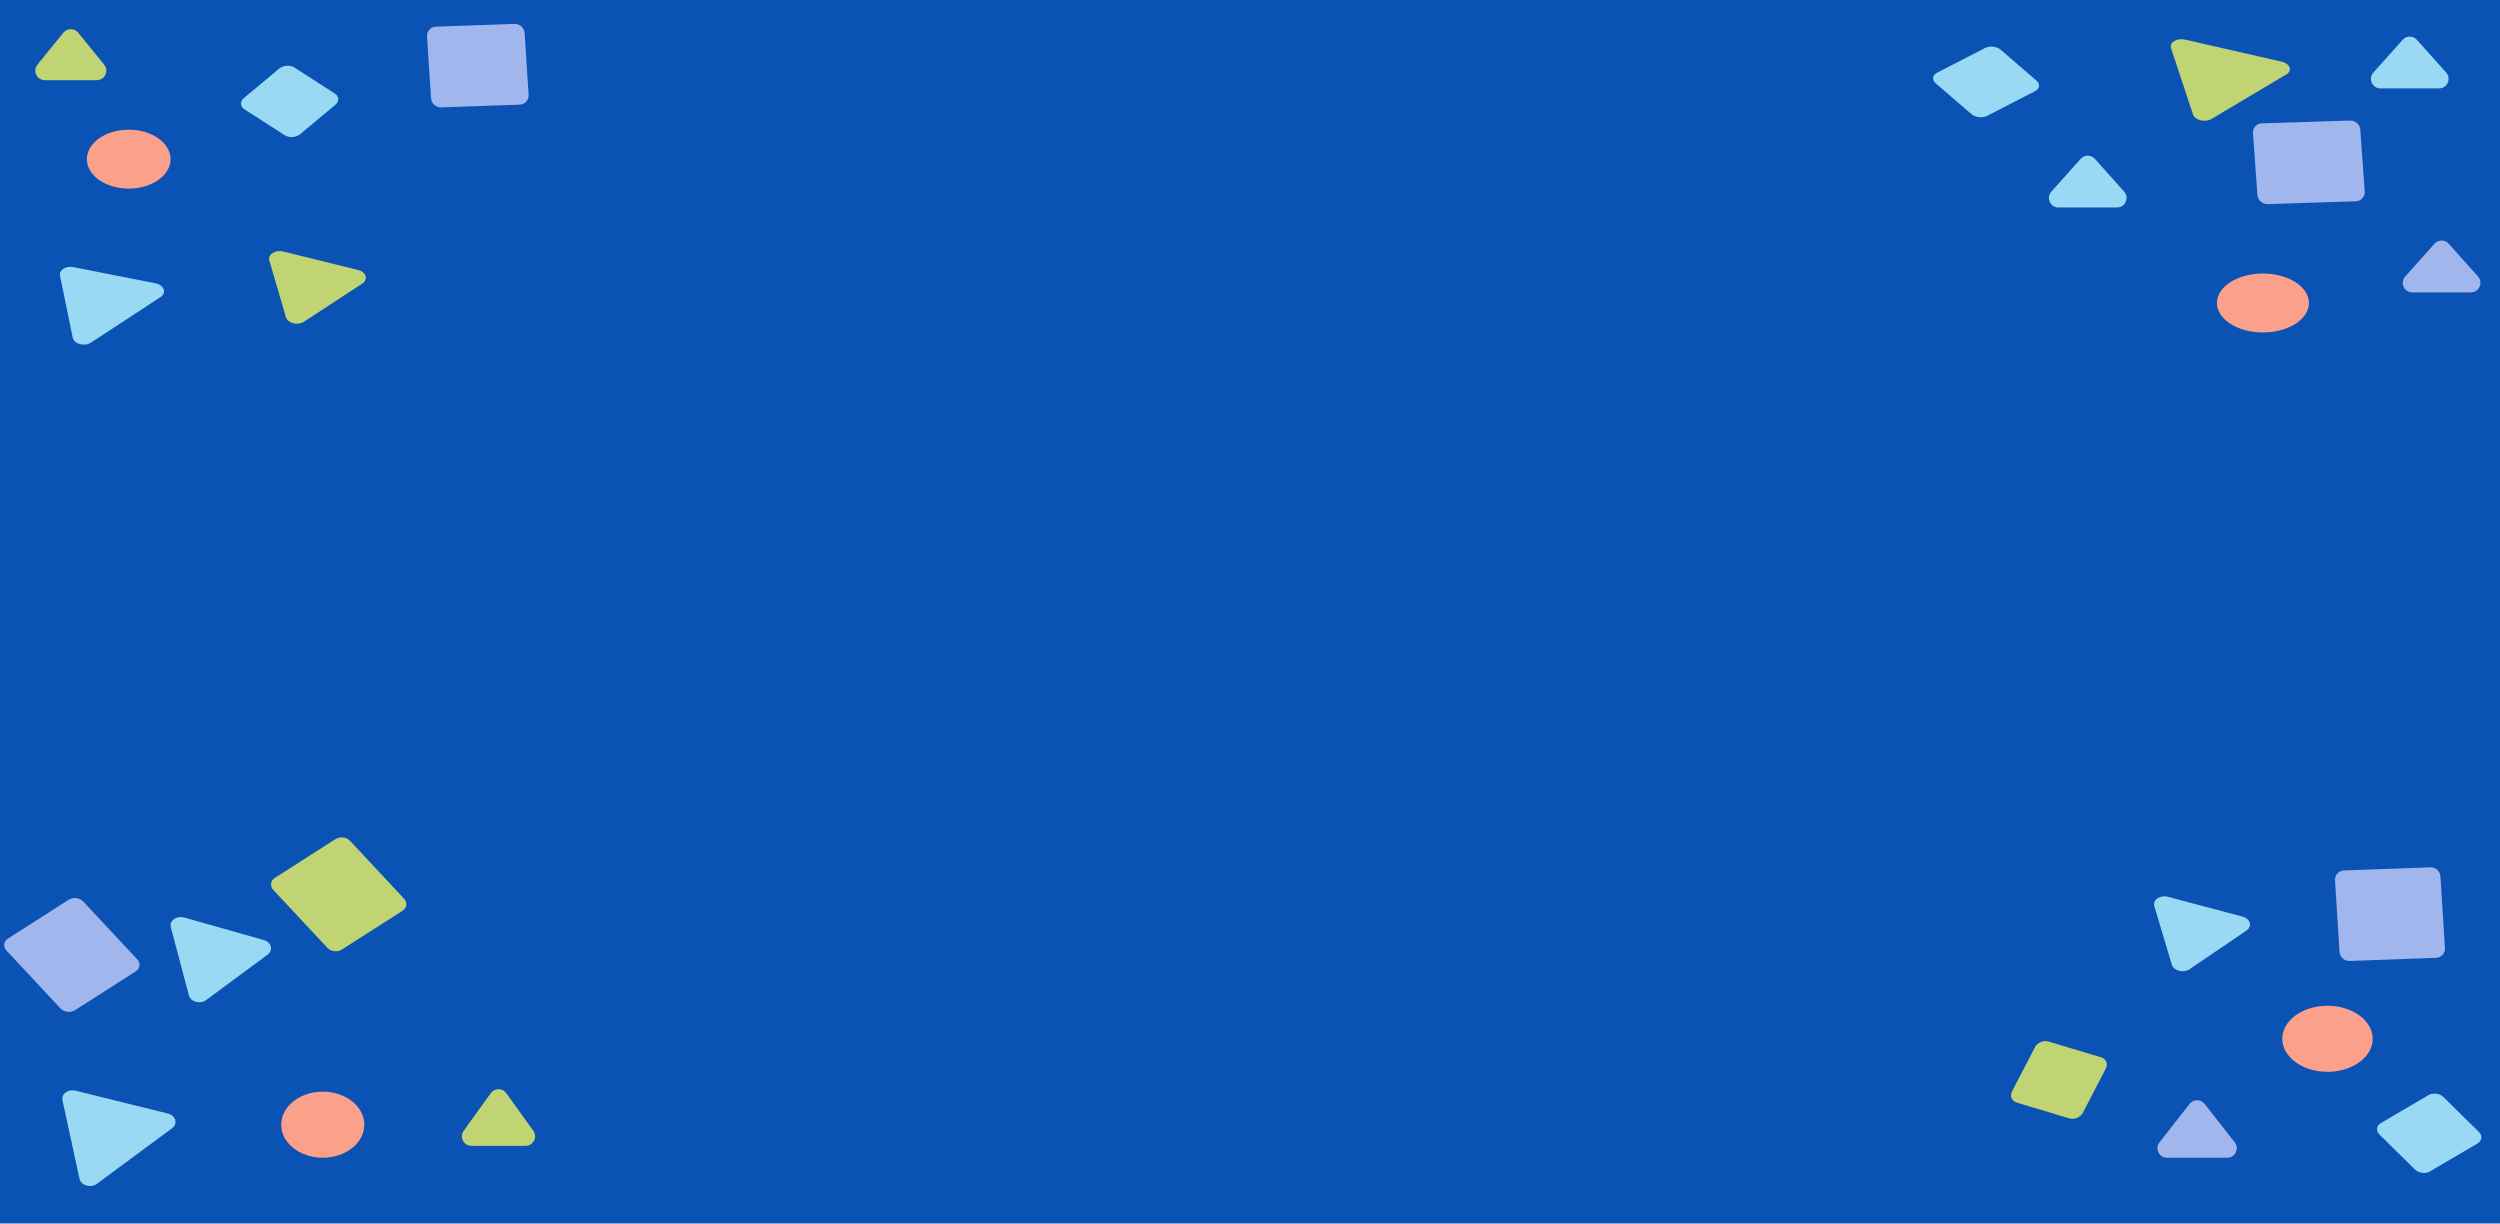
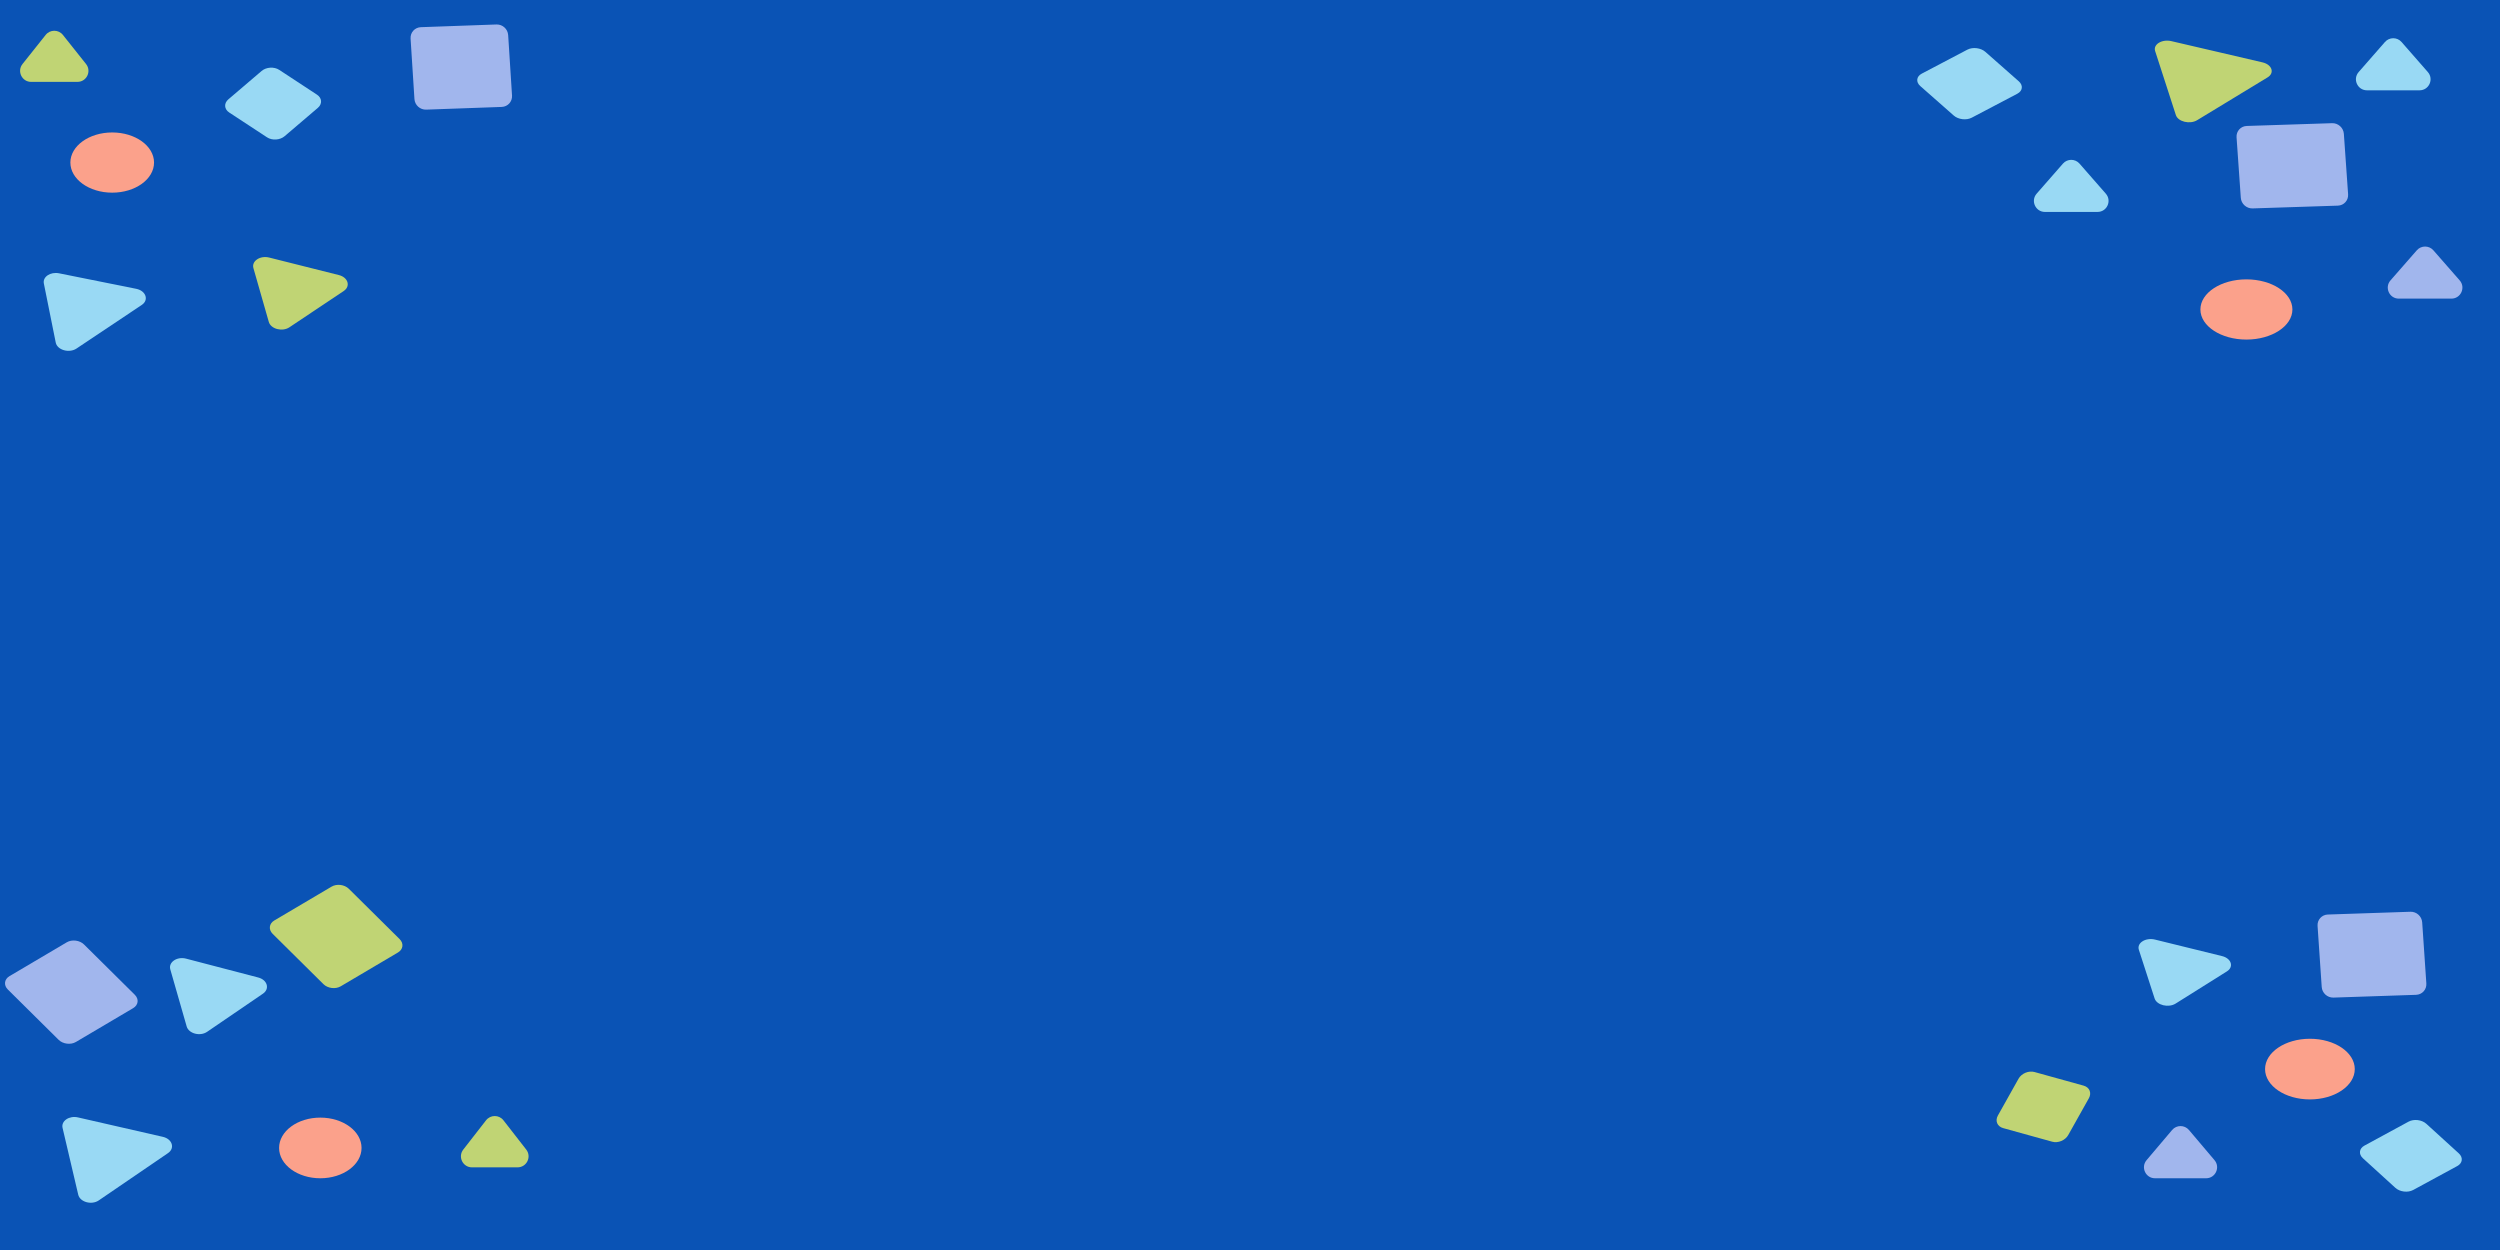
- <svg xmlns="http://www.w3.org/2000/svg" width="525" height="257" viewBox="0 0 525 257" fill="none">
+ <svg xmlns="http://www.w3.org/2000/svg" width="454" height="227" viewBox="0 0 454 227" fill="none">
  <g clip-path="url(#clip0_525_138)">
-     <mask id="mask0_525_138" style="mask-type:luminance" maskUnits="userSpaceOnUse" x="0" y="0" width="525" height="257">
-       <path d="M525 0H0V257H525V0Z" fill="white" />
+     <mask id="mask0_525_138" style="mask-type:luminance" maskUnits="userSpaceOnUse" x="0" y="0" width="454" height="227">
+       <path d="M454 0H0V227H454V0Z" fill="white" />
    </mask>
    <g mask="url(#mask0_525_138)">
-       <path d="M525 0H0V257H525V0Z" fill="#0A53B5" />
+       <path d="M454 0H0V227H454V0Z" fill="#0A53B5" />
    </g>
-     <rect width="15.54" height="14.448" rx="2" transform="matrix(0.95788 0.287168 -0.460368 0.887728 428.257 218.146)" fill="#C0D474" />
-     <path d="M452.403 190.278C452.013 188.975 453.618 187.885 455.278 188.327L470.932 192.493C472.576 192.931 473.041 194.546 471.771 195.408L459.796 203.537C458.526 204.399 456.468 203.866 456.082 202.575L452.403 190.278Z" fill="#99D9F4" />
-     <path d="M459.819 231.813C460.62 230.79 462.167 230.79 462.968 231.813L469.294 239.891C470.322 241.204 469.387 243.124 467.719 243.124H455.068C453.401 243.124 452.465 241.204 453.493 239.891L459.819 231.813Z" fill="#A1B6ED" />
-     <rect width="15.568" height="14.473" rx="2" transform="matrix(0.862315 -0.506373 0.712625 0.701545 498.261 236.853)" fill="#99D9F4" />
-     <rect width="22.153" height="19.042" rx="2" transform="matrix(0.999341 -0.0363091 0.0627258 0.998031 490.23 182.87)" fill="#A1B6ED" />
-     <path d="M13.118 231.05C12.833 229.736 14.296 228.655 15.843 229.038L35.257 233.842C36.907 234.251 37.407 235.996 36.142 236.931L20.308 248.624C19.043 249.559 17.003 248.951 16.699 247.549L13.118 231.05Z" fill="#99D9F4" />
-     <path d="M35.877 194.738C35.514 193.373 37.066 192.226 38.666 192.678L55.402 197.407C56.997 197.858 57.444 199.56 56.206 200.474L43.262 210.034C42.025 210.948 40.03 210.389 39.669 209.027L35.877 194.738Z" fill="#99D9F4" />
-     <path d="M103.064 229.559C103.862 228.451 105.512 228.451 106.31 229.559L111.995 237.458C112.948 238.781 112.002 240.626 110.372 240.626H99.002C97.371 240.626 96.426 238.781 97.378 237.458L103.064 229.559Z" fill="#C0D474" />
-     <rect width="19.133" height="20.601" rx="2" transform="matrix(0.842715 -0.53836 0.68247 0.730913 0 198.163)" fill="#A1B6ED" />
-     <rect width="19.133" height="20.601" rx="2" transform="matrix(0.842715 -0.53836 0.68247 0.730913 56.0342 185.428)" fill="#C0D474" />
-     <ellipse cx="67.779" cy="236.186" rx="8.724" ry="6.938" fill="#FBA18B" />
-     <ellipse cx="488.771" cy="218.146" rx="9.491" ry="6.938" fill="#FBA18B" />
-     <path d="M455.913 10.089C455.522 8.906 457.158 7.933 458.877 8.325L479.179 12.958C480.92 13.355 481.44 14.851 480.111 15.642L464.427 24.973C463.099 25.763 460.927 25.251 460.531 24.053L455.913 10.089Z" fill="#C0D474" />
-     <path d="M511.248 51.184C512.043 50.294 513.436 50.294 514.231 51.184L520.38 58.066C521.532 59.355 520.617 61.398 518.889 61.398H506.59C504.862 61.398 503.948 59.355 505.099 58.066L511.248 51.184Z" fill="#A1B6ED" />
-     <path d="M436.938 33.359C437.733 32.469 439.125 32.469 439.921 33.359L446.07 40.24C447.221 41.529 446.307 43.573 444.578 43.573H432.28C430.552 43.573 429.637 41.529 430.788 40.24L436.938 33.359Z" fill="#99D9F4" />
-     <path d="M504.56 8.354C505.355 7.464 506.747 7.464 507.543 8.354L513.692 15.235C514.843 16.524 513.929 18.568 512.201 18.568H499.902C498.174 18.568 497.259 16.524 498.411 15.235L504.56 8.354Z" fill="#99D9F4" />
-     <rect width="15.368" height="13.866" rx="2" transform="matrix(0.889164 -0.457589 0.757156 0.653234 404.99 16.1924)" fill="#99D9F4" />
-     <rect width="22.545" height="16.996" rx="2" transform="matrix(0.999493 -0.0318252 0.0715318 0.997438 472.983 25.9701)" fill="#A1B6ED" />
-     <path d="M12.602 57.906C12.36 56.729 13.804 55.784 15.374 56.093L32.684 59.5C34.464 59.85 35.054 61.508 33.711 62.386L19.067 71.966C17.725 72.845 15.543 72.228 15.268 70.893L12.602 57.906Z" fill="#99D9F4" />
-     <rect width="14.033" height="13.676" rx="2" transform="matrix(0.841258 0.540634 -0.767457 0.6411 60.167 13.1214)" fill="#99D9F4" />
-     <path d="M56.563 54.703C56.196 53.447 57.785 52.408 59.447 52.817L75.194 56.691C76.883 57.106 77.379 58.7 76.084 59.547L63.813 67.575C62.517 68.422 60.412 67.881 60.04 66.605L56.563 54.703Z" fill="#C0D474" />
-     <path d="M13.316 6.861C14.117 5.877 15.62 5.877 16.421 6.861L21.875 13.574C22.937 14.881 22.007 16.835 20.323 16.835H9.414C7.73 16.835 6.8 14.881 7.862 13.574L13.316 6.861Z" fill="#C0D474" />
-     <rect width="20.506" height="16.988" rx="2" transform="matrix(0.999388 -0.0349912 0.0650815 0.99788 89.543 5.66891)" fill="#A1B6ED" />
-     <ellipse cx="27.032" cy="33.422" rx="8.785" ry="6.189" fill="#FBA18B" />
-     <ellipse cx="475.214" cy="63.627" rx="9.66" ry="6.189" fill="#FBA18B" />
+     <rect width="13.257" height="11.672" rx="2" transform="matrix(0.963643 0.267193 -0.489077 0.872241 367.546 194.147)" fill="#C0D474" />
+     <path d="M388.414 172.473C388.014 171.236 389.649 170.209 391.351 170.629L403.524 173.625C405.221 174.043 405.712 175.584 404.41 176.401L395.098 182.248C393.795 183.066 391.674 182.549 391.275 181.316L388.414 172.473Z" fill="#99D9F4" />
+     <path d="M394.459 205.202C395.258 204.259 396.713 204.259 397.512 205.202L402.151 210.681C403.252 211.981 402.328 213.974 400.625 213.974H391.346C389.643 213.974 388.72 211.981 389.82 210.681L394.459 205.202Z" fill="#A1B6ED" />
+     <rect width="13.111" height="11.972" rx="2" transform="matrix(0.87876 -0.477265 0.739422 0.673242 427.626 208.996)" fill="#99D9F4" />
+     <rect width="19.011" height="15.12" rx="2" transform="matrix(0.999436 -0.0335847 0.0677981 0.997699 420.734 166.146)" fill="#A1B6ED" />
+     <path d="M11.361 204.826C11.067 203.576 12.561 202.556 14.151 202.92L29.579 206.451C31.287 206.842 31.817 208.512 30.515 209.401L17.933 217.996C16.631 218.885 14.521 218.294 14.206 216.952L11.361 204.826Z" fill="#99D9F4" />
+     <path d="M30.926 176.04C30.553 174.741 32.138 173.658 33.783 174.088L46.906 177.517C48.557 177.949 49.03 179.578 47.758 180.447L37.608 187.38C36.336 188.249 34.273 187.705 33.899 186.402L30.926 176.04Z" fill="#99D9F4" />
+     <path d="M88.268 203.445C89.069 202.416 90.624 202.416 91.425 203.445L95.564 208.763C96.586 210.076 95.65 211.991 93.986 211.991H85.708C84.043 211.991 83.107 210.076 84.129 208.763L88.268 203.445Z" fill="#C0D474" />
+     <rect width="16.073" height="16.984" rx="2" transform="matrix(0.860949 -0.508691 0.710464 0.703734 0 178.285)" fill="#A1B6ED" />
+     <rect width="16.073" height="16.984" rx="2" transform="matrix(0.860949 -0.508691 0.710464 0.703734 48.0908 168.176)" fill="#C0D474" />
+     <ellipse cx="58.17" cy="208.466" rx="7.487" ry="5.508" fill="#FBA18B" />
+     <ellipse cx="419.481" cy="194.147" rx="8.145" ry="5.508" fill="#FBA18B" />
+     <path d="M391.37 9.262C390.982 8.061 392.611 7.071 394.32 7.47L410.877 11.329C412.605 11.732 413.117 13.248 411.796 14.05L399.006 21.823C397.685 22.626 395.529 22.108 395.136 20.894L391.37 9.262Z" fill="#C0D474" />
+     <path d="M438.892 45.456C439.688 44.545 441.105 44.545 441.902 45.456L446.678 50.914C447.809 52.208 446.891 54.231 445.172 54.231H435.621C433.903 54.231 432.985 52.208 434.116 50.914L438.892 45.456Z" fill="#A1B6ED" />
+     <path d="M374.631 29.711C375.428 28.8 376.845 28.8 377.641 29.711L382.417 35.17C383.548 36.463 382.63 38.487 380.912 38.487H371.361C369.642 38.487 368.724 36.463 369.855 35.17L374.631 29.711Z" fill="#99D9F4" />
+     <path d="M433.108 7.625C433.905 6.714 435.322 6.714 436.119 7.625L440.895 13.084C442.026 14.377 441.107 16.401 439.389 16.401H429.838C428.12 16.401 427.202 14.377 428.333 13.084L433.108 7.625Z" fill="#99D9F4" />
+     <rect width="13.35" height="12.101" rx="2" transform="matrix(0.885164 -0.465279 0.750263 0.66114 347.22 14.3022)" fill="#99D9F4" />
+     <rect width="19.497" height="15.011" rx="2" transform="matrix(0.999472 -0.0325055 0.0700405 0.997544 406.018 22.9386)" fill="#A1B6ED" />
+     <path d="M7.963 51.472C7.723 50.278 9.16 49.317 10.719 49.631L24.737 52.448C26.501 52.803 27.083 54.482 25.75 55.373L13.891 63.297C12.558 64.187 10.394 63.565 10.122 62.214L7.963 51.472Z" fill="#99D9F4" />
+     <rect width="12.212" height="11.931" rx="2" transform="matrix(0.835989 0.548746 -0.760724 0.649075 49.0303 11.5897)" fill="#99D9F4" />
+     <path d="M46.019 48.687C45.654 47.413 47.235 46.357 48.885 46.772L61.543 49.952C63.217 50.373 63.706 51.987 62.419 52.846L52.556 59.437C51.27 60.296 49.183 59.75 48.813 58.458L46.019 48.687Z" fill="#C0D474" />
+     <path d="M8.292 6.341C9.093 5.334 10.622 5.334 11.423 6.341L15.626 11.625C16.669 12.935 15.736 14.87 14.061 14.87H5.654C3.979 14.87 3.046 12.935 4.088 11.625L8.292 6.341Z" fill="#C0D474" />
+     <rect width="17.733" height="15.004" rx="2" transform="matrix(0.999361 -0.0357391 0.0637234 0.997968 74.4336 5.00717)" fill="#A1B6ED" />
+     <ellipse cx="20.377" cy="29.521" rx="7.597" ry="5.467" fill="#FBA18B" />
+     <ellipse cx="407.947" cy="56.2" rx="8.354" ry="5.467" fill="#FBA18B" />
  </g>
  <defs>
    <clipPath id="clip0_525_138">
-       <rect width="525" height="257" fill="white" />
+       <rect width="454" height="227" fill="white" />
    </clipPath>
  </defs>
</svg>
